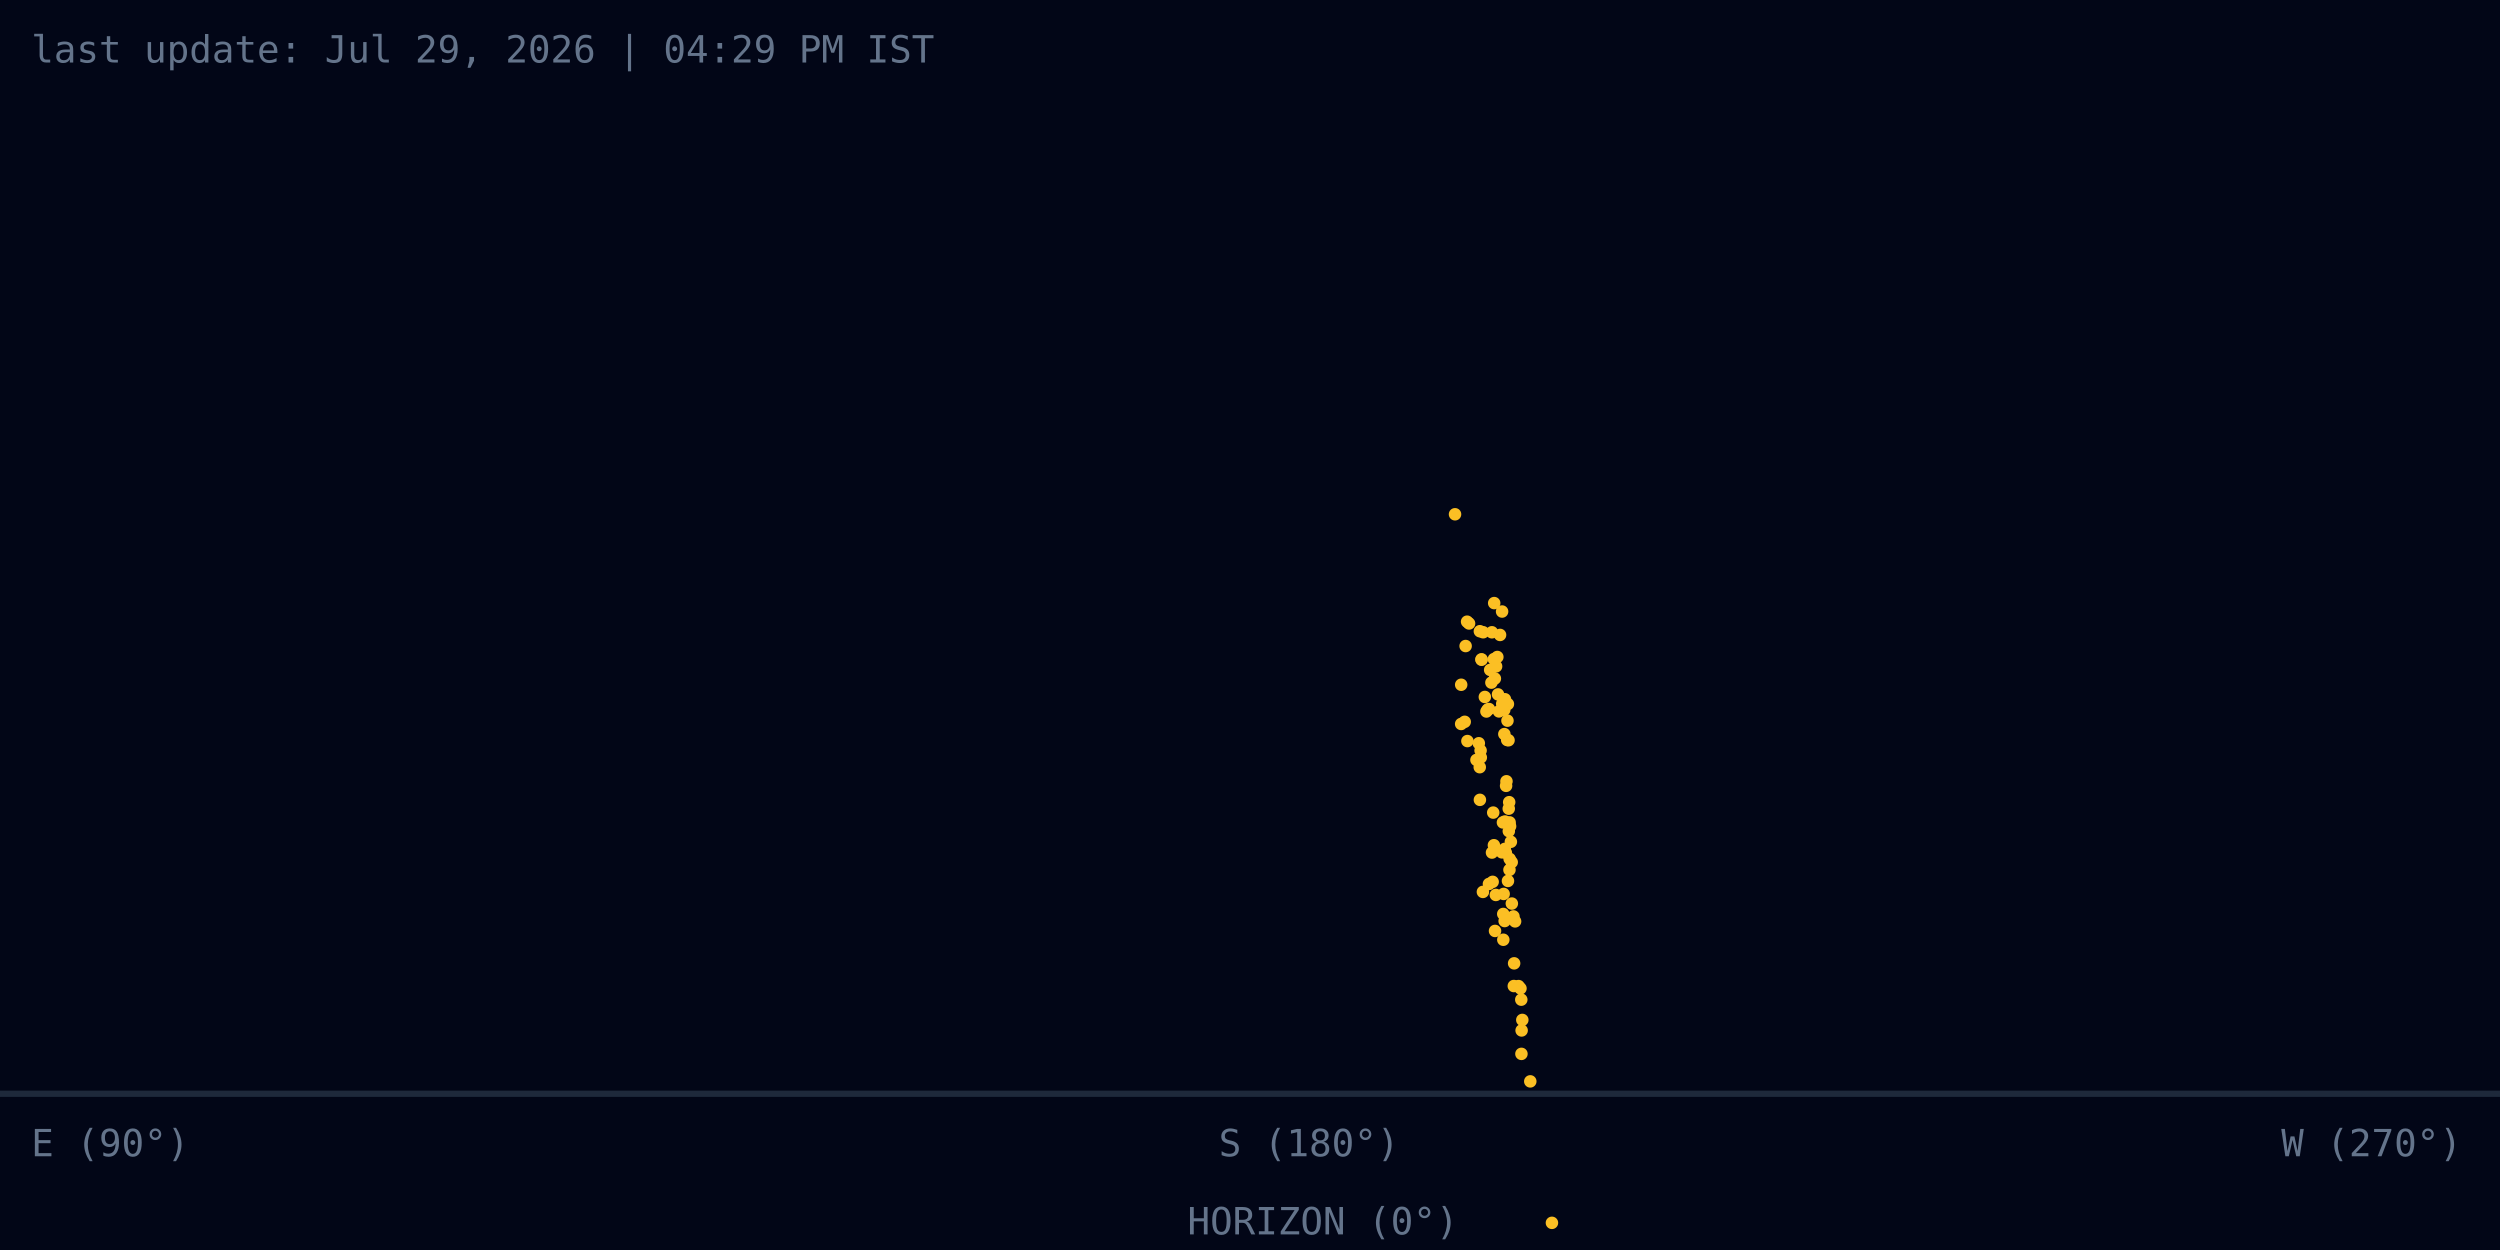
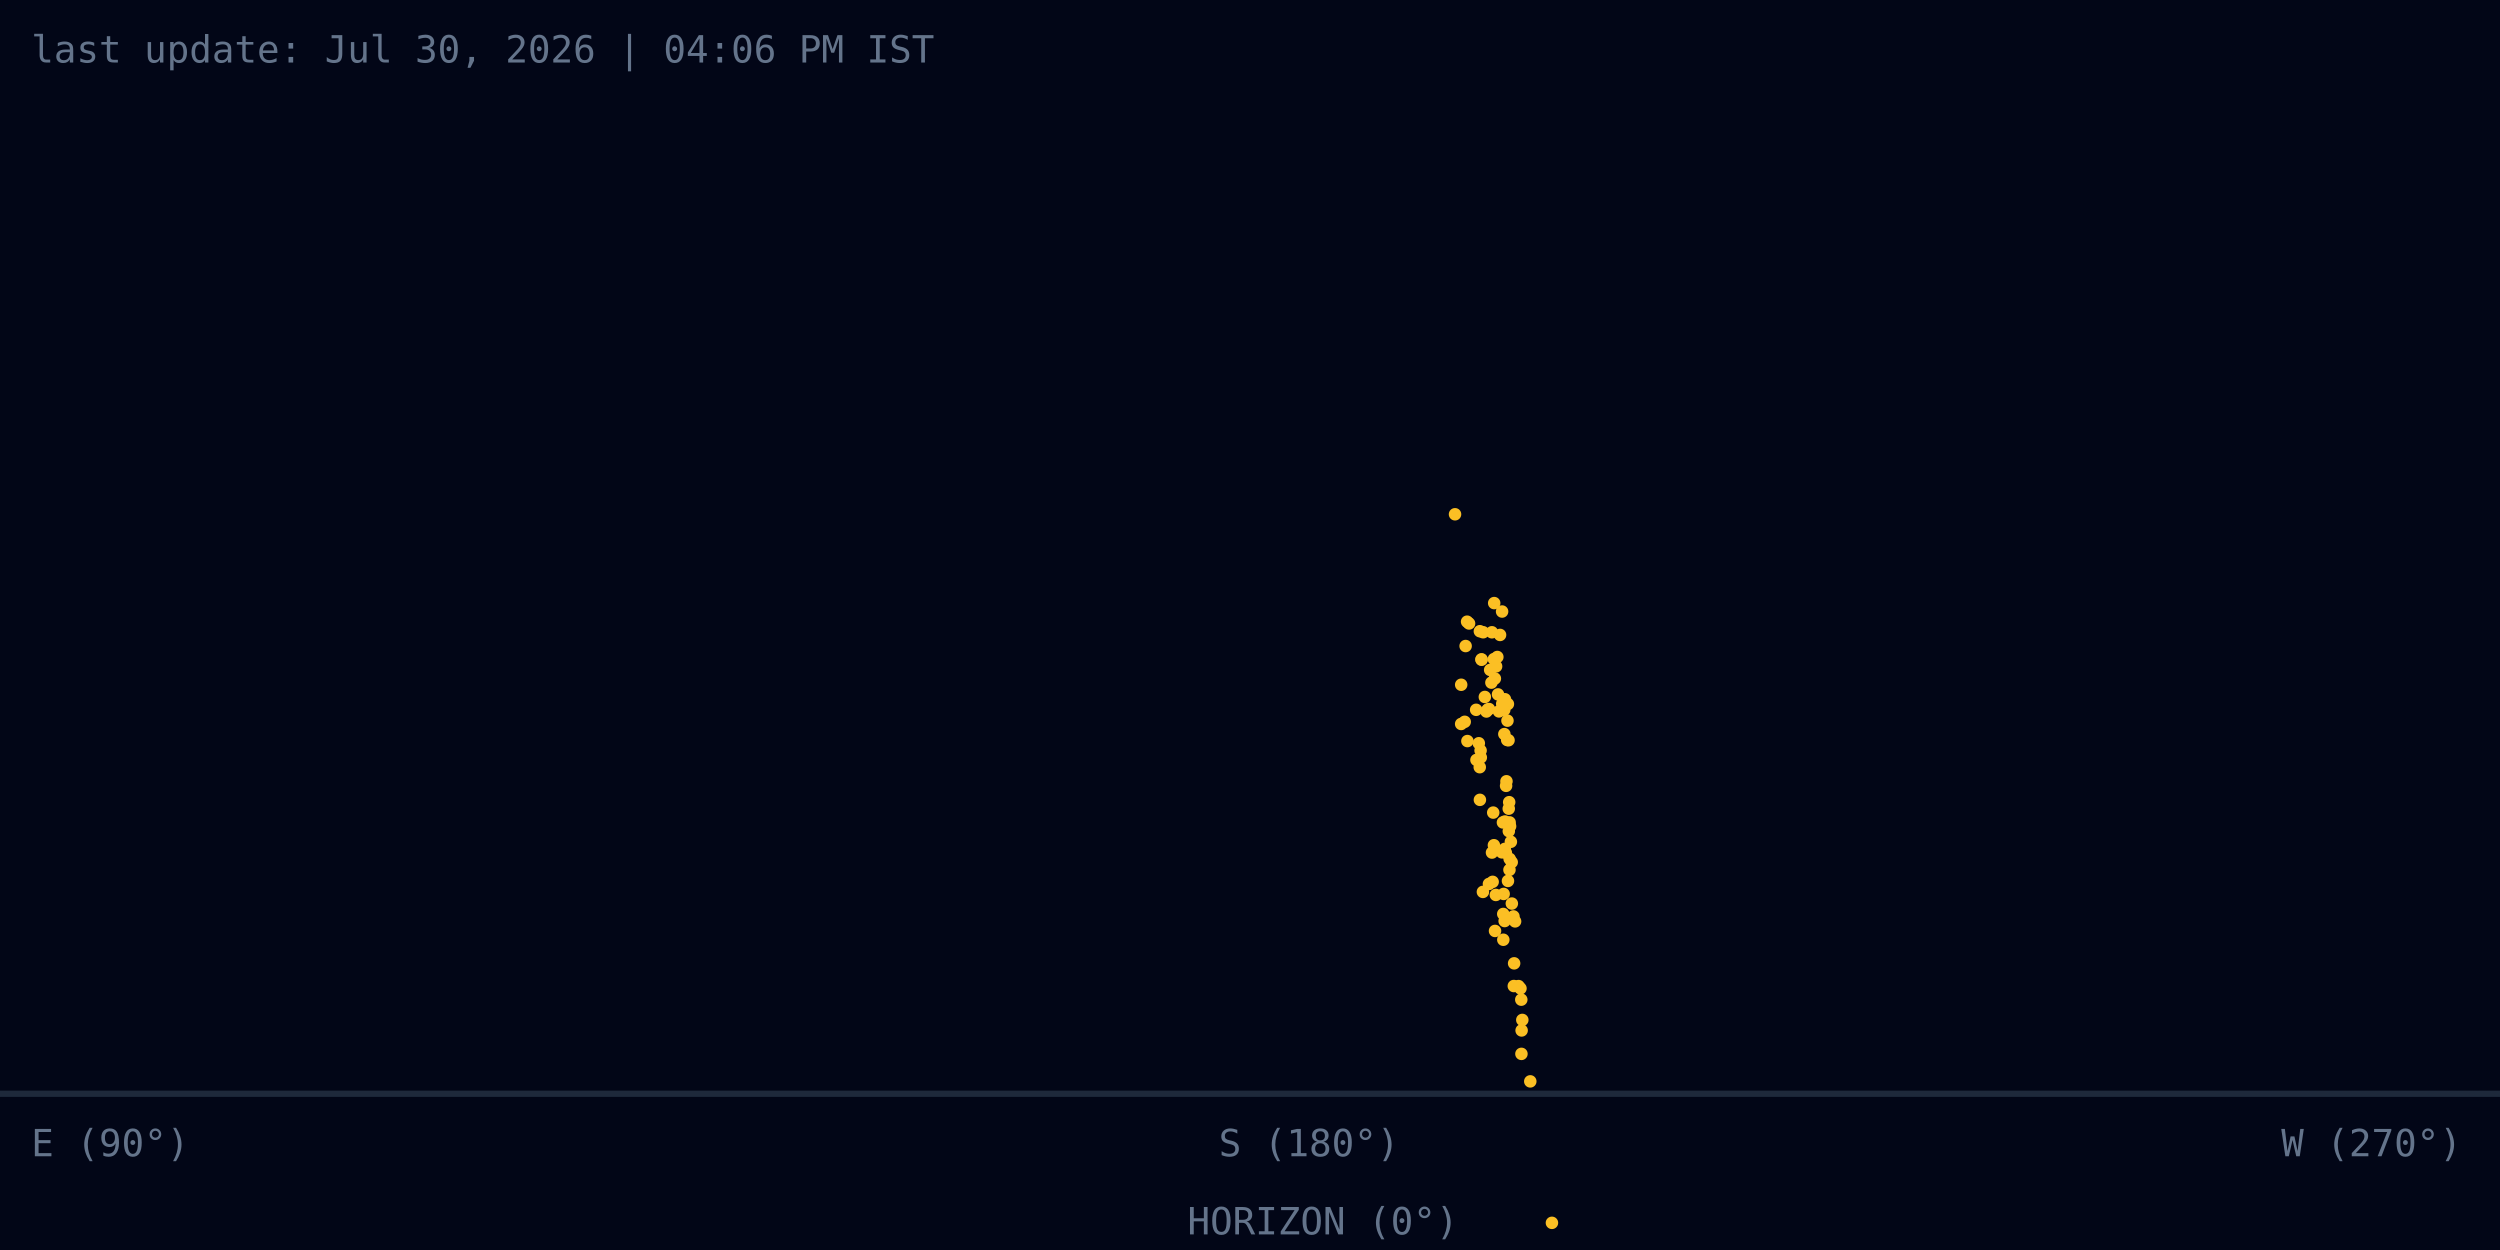
<svg xmlns="http://www.w3.org/2000/svg" width="800" height="400" viewBox="0 0 800 400">
  <rect width="800" height="400" fill="#020617" />
-   <text id="last-update" x="10" y="20" fill="#64748b" font-family="monospace">last update: Jul 29, 2026 | 04:29 PM IST</text>
+   <text id="last-update" x="10" y="20" fill="#64748b" font-family="monospace">last update: Jul 30, 2026 | 04:06 PM IST</text>
  <line x1="0" y1="350" x2="800" y2="350" stroke="#1e293b" stroke-width="2" />
  <text x="380" y="395" fill="#64748b" font-size="12" font-family="monospace">HORIZON (0°)</text>
  <text x="730" y="370" fill="#64748b" font-size="12" font-family="monospace">W (270°)</text>
  <text x="390" y="370" fill="#64748b" font-size="12" font-family="monospace">S (180°)</text>
  <text x="10" y="370" fill="#64748b" font-size="12" font-family="monospace">E (90°)</text>
  <g id="analemma-points">
    <circle cx=" 465.61" cy=" 164.57" r="2" fill="#fbbf24">
 </circle>
    <circle cx=" 467.57" cy=" 231.67" r="2" fill="#fbbf24">
 </circle>
    <circle cx=" 467.58" cy=" 219.12" r="2" fill="#fbbf24">
 </circle>
    <circle cx=" 468.71" cy=" 230.98" r="2" fill="#fbbf24">
 </circle>
    <circle cx=" 469.57" cy=" 237.14" r="2" fill="#fbbf24">
 </circle>
    <circle cx=" 469.00" cy=" 206.73" r="2" fill="#fbbf24">
 </circle>
    <circle cx=" 469.47" cy=" 198.94" r="2" fill="#fbbf24">
 </circle>
    <circle cx=" 470.10" cy=" 199.51" r="2" fill="#fbbf24">
 </circle>
    <circle cx=" 474.53" cy=" 285.41" r="2" fill="#fbbf24">
 </circle>
    <circle cx=" 472.47" cy=" 243.18" r="2" fill="#fbbf24">
 </circle>
    <circle cx=" 473.57" cy=" 255.95" r="2" fill="#fbbf24">
 </circle>
    <circle cx=" 473.22" cy=" 237.84" r="2" fill="#fbbf24">
 </circle>
    <circle cx=" 473.79" cy=" 240.17" r="2" fill="#fbbf24">
 </circle>
    <circle cx=" 473.56" cy=" 201.99" r="2" fill="#fbbf24">
 </circle>
    <circle cx=" 474.09" cy=" 210.99" r="2" fill="#fbbf24">
 </circle>
    <circle cx=" 478.41" cy=" 297.90" r="2" fill="#fbbf24">
 </circle>
    <circle cx=" 477.65" cy=" 282.19" r="2" fill="#fbbf24">
 </circle>
    <circle cx=" 477.44" cy=" 272.82" r="2" fill="#fbbf24">
 </circle>
    <circle cx=" 478.67" cy=" 286.38" r="2" fill="#fbbf24">
 </circle>
    <circle cx=" 478.05" cy=" 270.47" r="2" fill="#fbbf24">
 </circle>
    <circle cx=" 476.85" cy=" 214.37" r="2" fill="#fbbf24">
 </circle>
    <circle cx=" 477.25" cy=" 218.44" r="2" fill="#fbbf24">
 </circle>
    <circle cx=" 481.06" cy=" 300.72" r="2" fill="#fbbf24">
 </circle>
    <circle cx=" 481.04" cy=" 292.47" r="2" fill="#fbbf24">
 </circle>
    <circle cx=" 481.49" cy=" 294.73" r="2" fill="#fbbf24">
 </circle>
    <circle cx=" 481.17" cy=" 286.06" r="2" fill="#fbbf24">
 </circle>
    <circle cx=" 479.37" cy=" 222.21" r="2" fill="#fbbf24">
 </circle>
    <circle cx=" 479.67" cy=" 227.65" r="2" fill="#fbbf24">
 </circle>
    <circle cx=" 498.29" cy=" 411.31" r="2" fill="#fbbf24">
 </circle>
    <circle cx=" 498.34" cy=" 411.53" r="2" fill="#fbbf24">
 </circle>
    <circle cx=" 484.42" cy=" 315.53" r="2" fill="#fbbf24">
 </circle>
    <circle cx=" 486.86" cy=" 337.24" r="2" fill="#fbbf24">
 </circle>
    <circle cx=" 481.87" cy=" 272.88" r="2" fill="#fbbf24">
 </circle>
    <circle cx=" 482.55" cy=" 281.90" r="2" fill="#fbbf24">
 </circle>
    <circle cx=" 481.19" cy=" 226.61" r="2" fill="#fbbf24">
 </circle>
    <circle cx=" 481.39" cy=" 234.91" r="2" fill="#fbbf24">
 </circle>
    <circle cx=" 486.92" cy=" 329.74" r="2" fill="#fbbf24">
 </circle>
    <circle cx=" 483.03" cy=" 278.36" r="2" fill="#fbbf24">
 </circle>
    <circle cx=" 483.79" cy=" 289.14" r="2" fill="#fbbf24">
 </circle>
    <circle cx=" 485.93" cy=" 315.55" r="2" fill="#fbbf24">
 </circle>
    <circle cx=" 484.30" cy=" 293.26" r="2" fill="#fbbf24">
 </circle>
    <circle cx=" 482.30" cy=" 236.80" r="2" fill="#fbbf24">
 </circle>
    <circle cx=" 482.80" cy=" 258.78" r="2" fill="#fbbf24">
 </circle>
    <circle cx=" 501.22" cy=" 413.90" r="2" fill="#fbbf24">
 </circle>
    <circle cx=" 489.69" cy=" 346.04" r="2" fill="#fbbf24">
 </circle>
    <circle cx=" 486.81" cy=" 319.89" r="2" fill="#fbbf24">
 </circle>
    <circle cx=" 484.83" cy=" 294.84" r="2" fill="#fbbf24">
 </circle>
    <circle cx=" 486.55" cy=" 316.29" r="2" fill="#fbbf24">
 </circle>
    <circle cx=" 482.73" cy=" 236.88" r="2" fill="#fbbf24">
 </circle>
    <circle cx=" 483.48" cy=" 269.37" r="2" fill="#fbbf24">
 </circle>
    <circle cx=" 496.62" cy=" 391.31" r="2" fill="#fbbf24">
 </circle>
    <circle cx=" 483.75" cy=" 275.90" r="2" fill="#fbbf24">
 </circle>
    <circle cx=" 483.23" cy=" 264.40" r="2" fill="#fbbf24">
 </circle>
    <circle cx=" 482.94" cy=" 256.70" r="2" fill="#fbbf24">
 </circle>
    <circle cx=" 483.08" cy=" 263.17" r="2" fill="#fbbf24">
 </circle>
    <circle cx=" 482.53" cy=" 225.29" r="2" fill="#fbbf24">
 </circle>
    <circle cx=" 482.39" cy=" 230.61" r="2" fill="#fbbf24">
 </circle>
    <circle cx=" 487.14" cy=" 326.38" r="2" fill="#fbbf24">
 </circle>
    <circle cx=" 482.82" cy=" 265.96" r="2" fill="#fbbf24">
 </circle>
    <circle cx=" 483.09" cy=" 274.84" r="2" fill="#fbbf24">
 </circle>
    <circle cx=" 482.07" cy=" 250.01" r="2" fill="#fbbf24">
 </circle>
    <circle cx=" 481.95" cy=" 251.47" r="2" fill="#fbbf24">
 </circle>
    <circle cx=" 481.58" cy=" 223.76" r="2" fill="#fbbf24">
 </circle>
    <circle cx=" 481.36" cy=" 227.15" r="2" fill="#fbbf24">
 </circle>
    <circle cx=" 484.52" cy=" 308.27" r="2" fill="#fbbf24">
 </circle>
    <circle cx=" 481.59" cy=" 262.88" r="2" fill="#fbbf24">
 </circle>
    <circle cx=" 480.71" cy=" 225.23" r="2" fill="#fbbf24">
 </circle>
    <circle cx=" 481.54" cy=" 271.65" r="2" fill="#fbbf24">
 </circle>
    <circle cx=" 480.94" cy=" 263.18" r="2" fill="#fbbf24">
 </circle>
    <circle cx=" 480.67" cy=" 195.69" r="2" fill="#fbbf24">
 </circle>
    <circle cx=" 480.02" cy=" 203.18" r="2" fill="#fbbf24">
 </circle>
    <circle cx=" 480.62" cy=" 272.75" r="2" fill="#fbbf24">
 </circle>
    <circle cx=" 479.15" cy=" 210.24" r="2" fill="#fbbf24">
 </circle>
    <circle cx=" 478.75" cy=" 213.23" r="2" fill="#fbbf24">
 </circle>
    <circle cx=" 478.36" cy=" 217.14" r="2" fill="#fbbf24">
 </circle>
    <circle cx=" 478.05" cy=" 210.91" r="2" fill="#fbbf24">
 </circle>
    <circle cx=" 478.14" cy=" 192.99" r="2" fill="#fbbf24">
 </circle>
    <circle cx=" 477.41" cy=" 202.33" r="2" fill="#fbbf24">
 </circle>
    <circle cx=" 477.83" cy=" 260.03" r="2" fill="#fbbf24">
 </circle>
    <circle cx=" 476.48" cy=" 226.89" r="2" fill="#fbbf24">
 </circle>
    <circle cx=" 476.07" cy=" 227.06" r="2" fill="#fbbf24">
 </circle>
    <circle cx=" 475.66" cy=" 227.68" r="2" fill="#fbbf24">
 </circle>
    <circle cx=" 475.15" cy=" 223.03" r="2" fill="#fbbf24">
 </circle>
    <circle cx=" 474.61" cy=" 202.32" r="2" fill="#fbbf24">
 </circle>
    <circle cx=" 474.09" cy=" 211.11" r="2" fill="#fbbf24">
 </circle>
    <circle cx=" 476.46" cy=" 282.87" r="2" fill="#fbbf24">
 </circle>
    <circle cx=" 473.86" cy=" 242.39" r="2" fill="#fbbf24">
 </circle>
    <circle cx=" 473.52" cy=" 245.50" r="2" fill="#fbbf24">
 </circle>
+     <circle cx=" 472.37" cy=" 227.14" r="2" fill="#fbbf24">
+  </circle>
  </g>
</svg>
